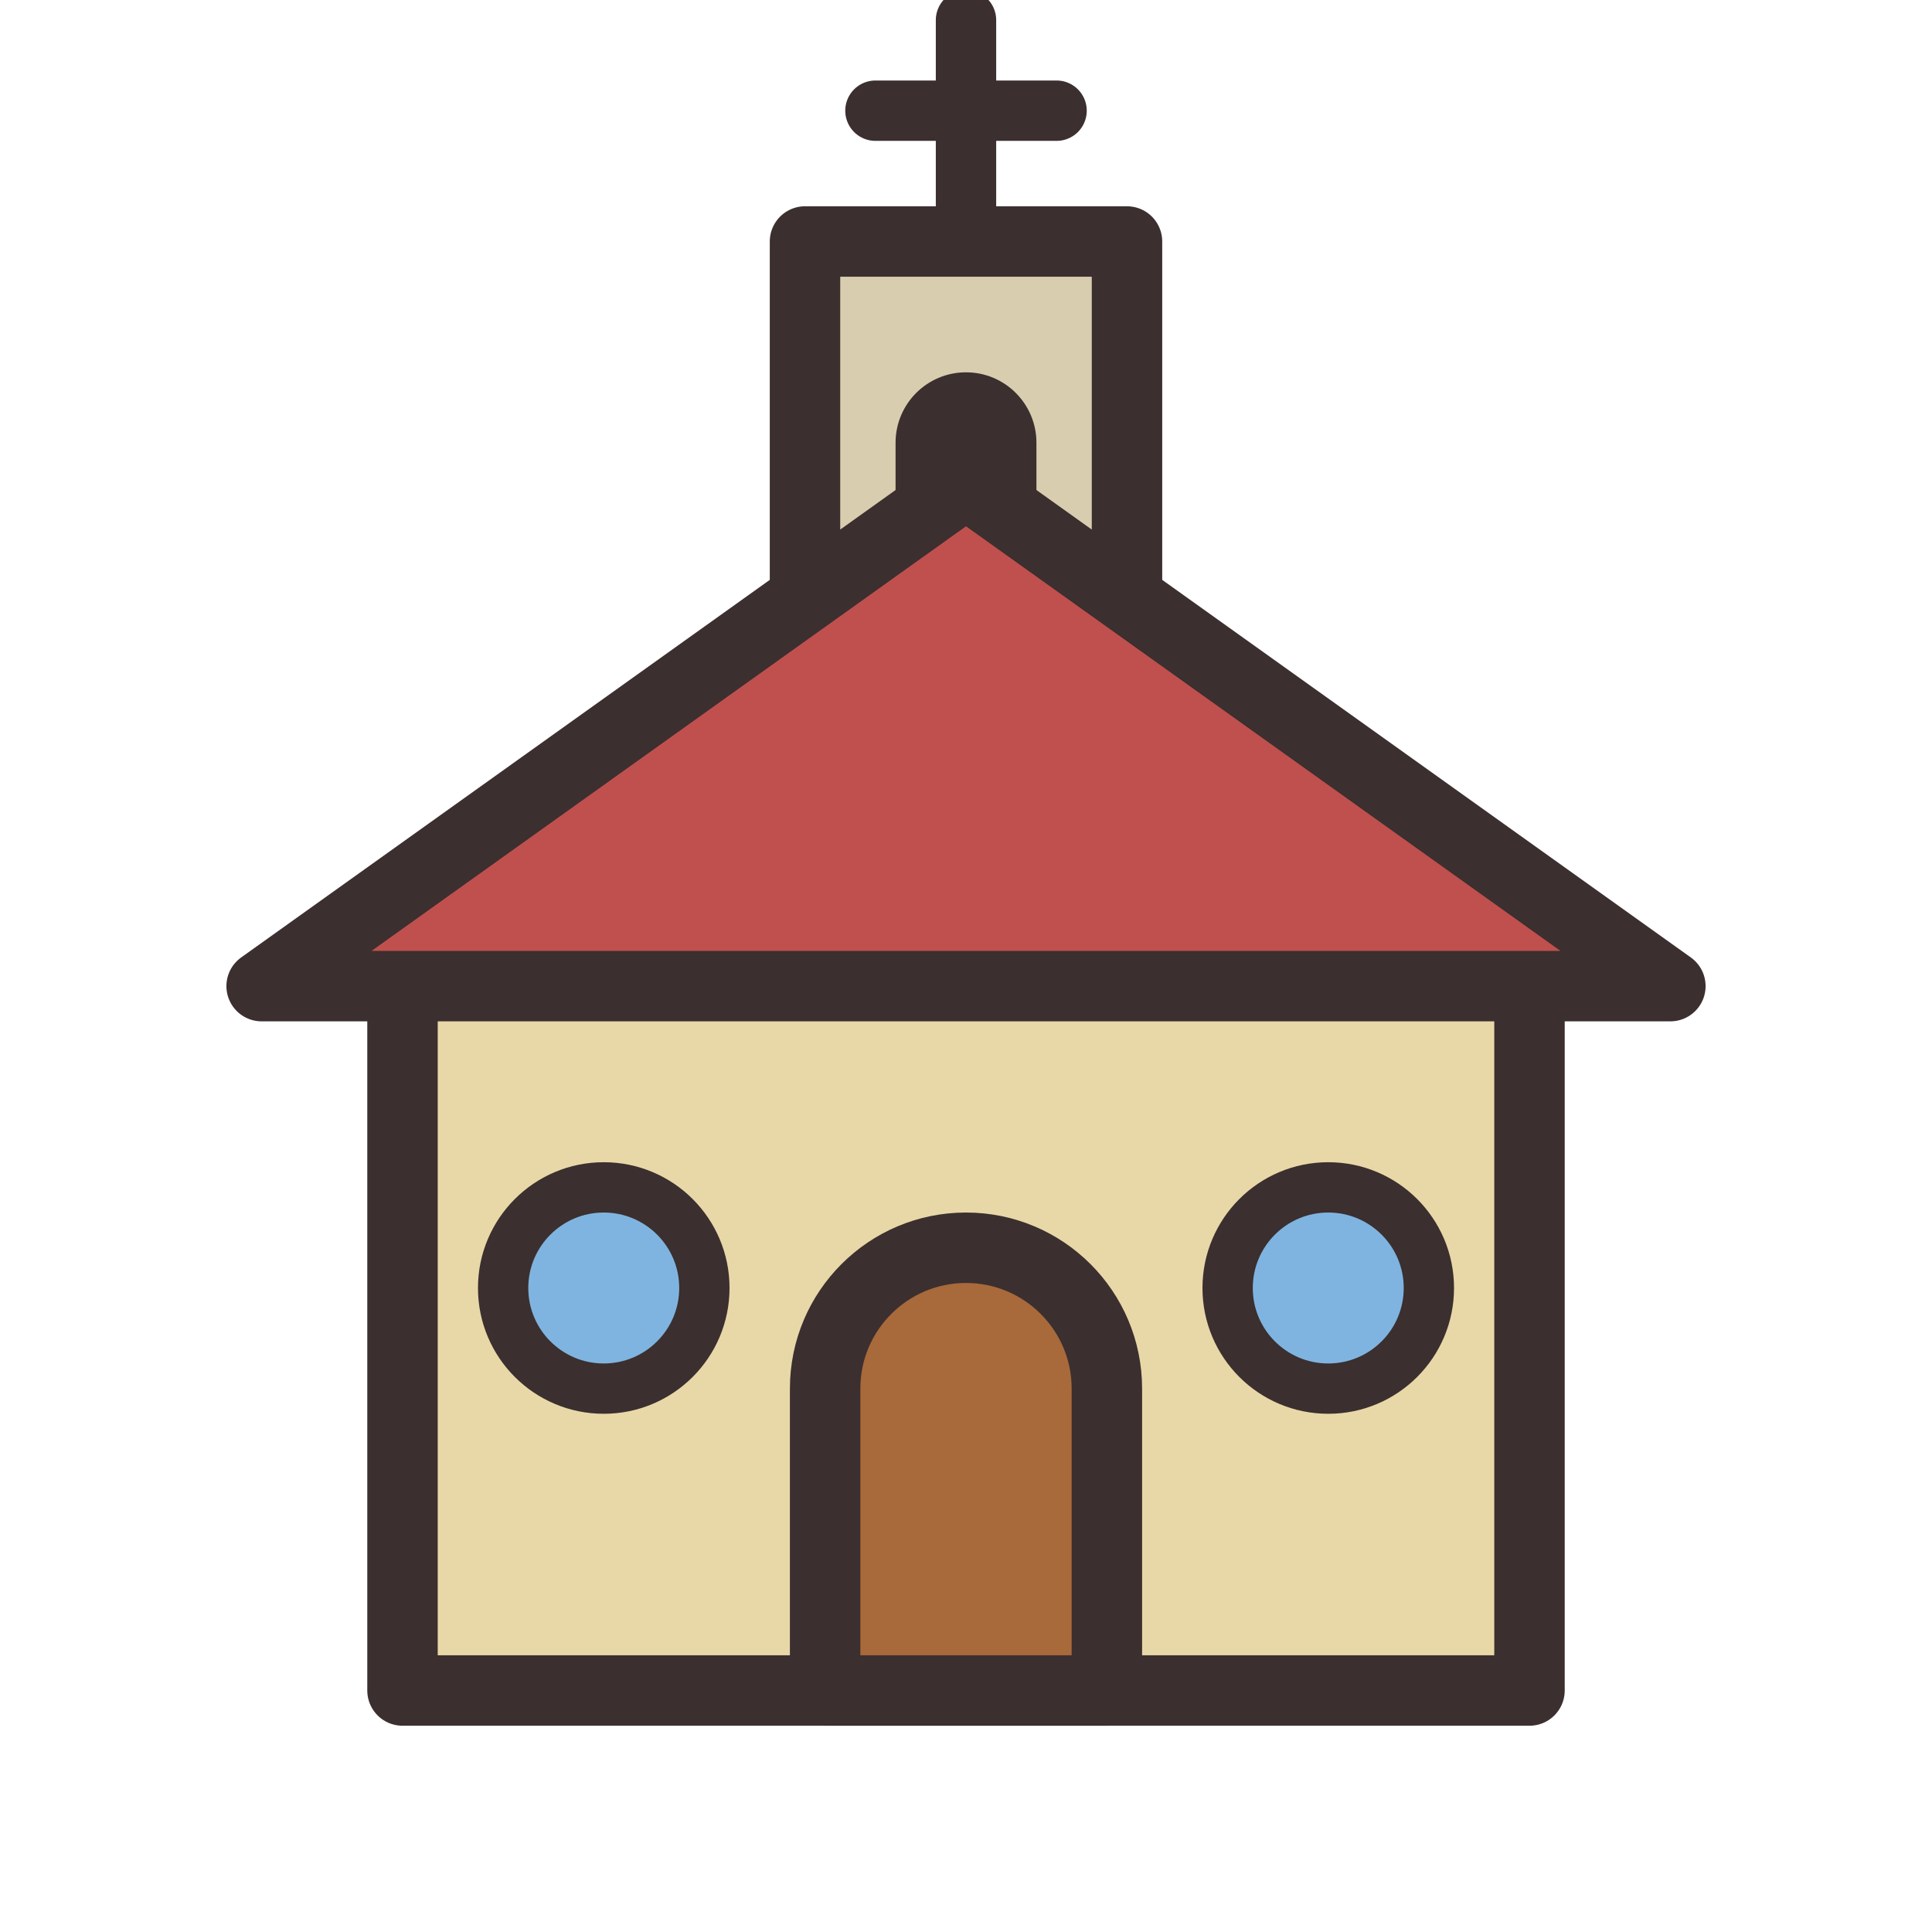
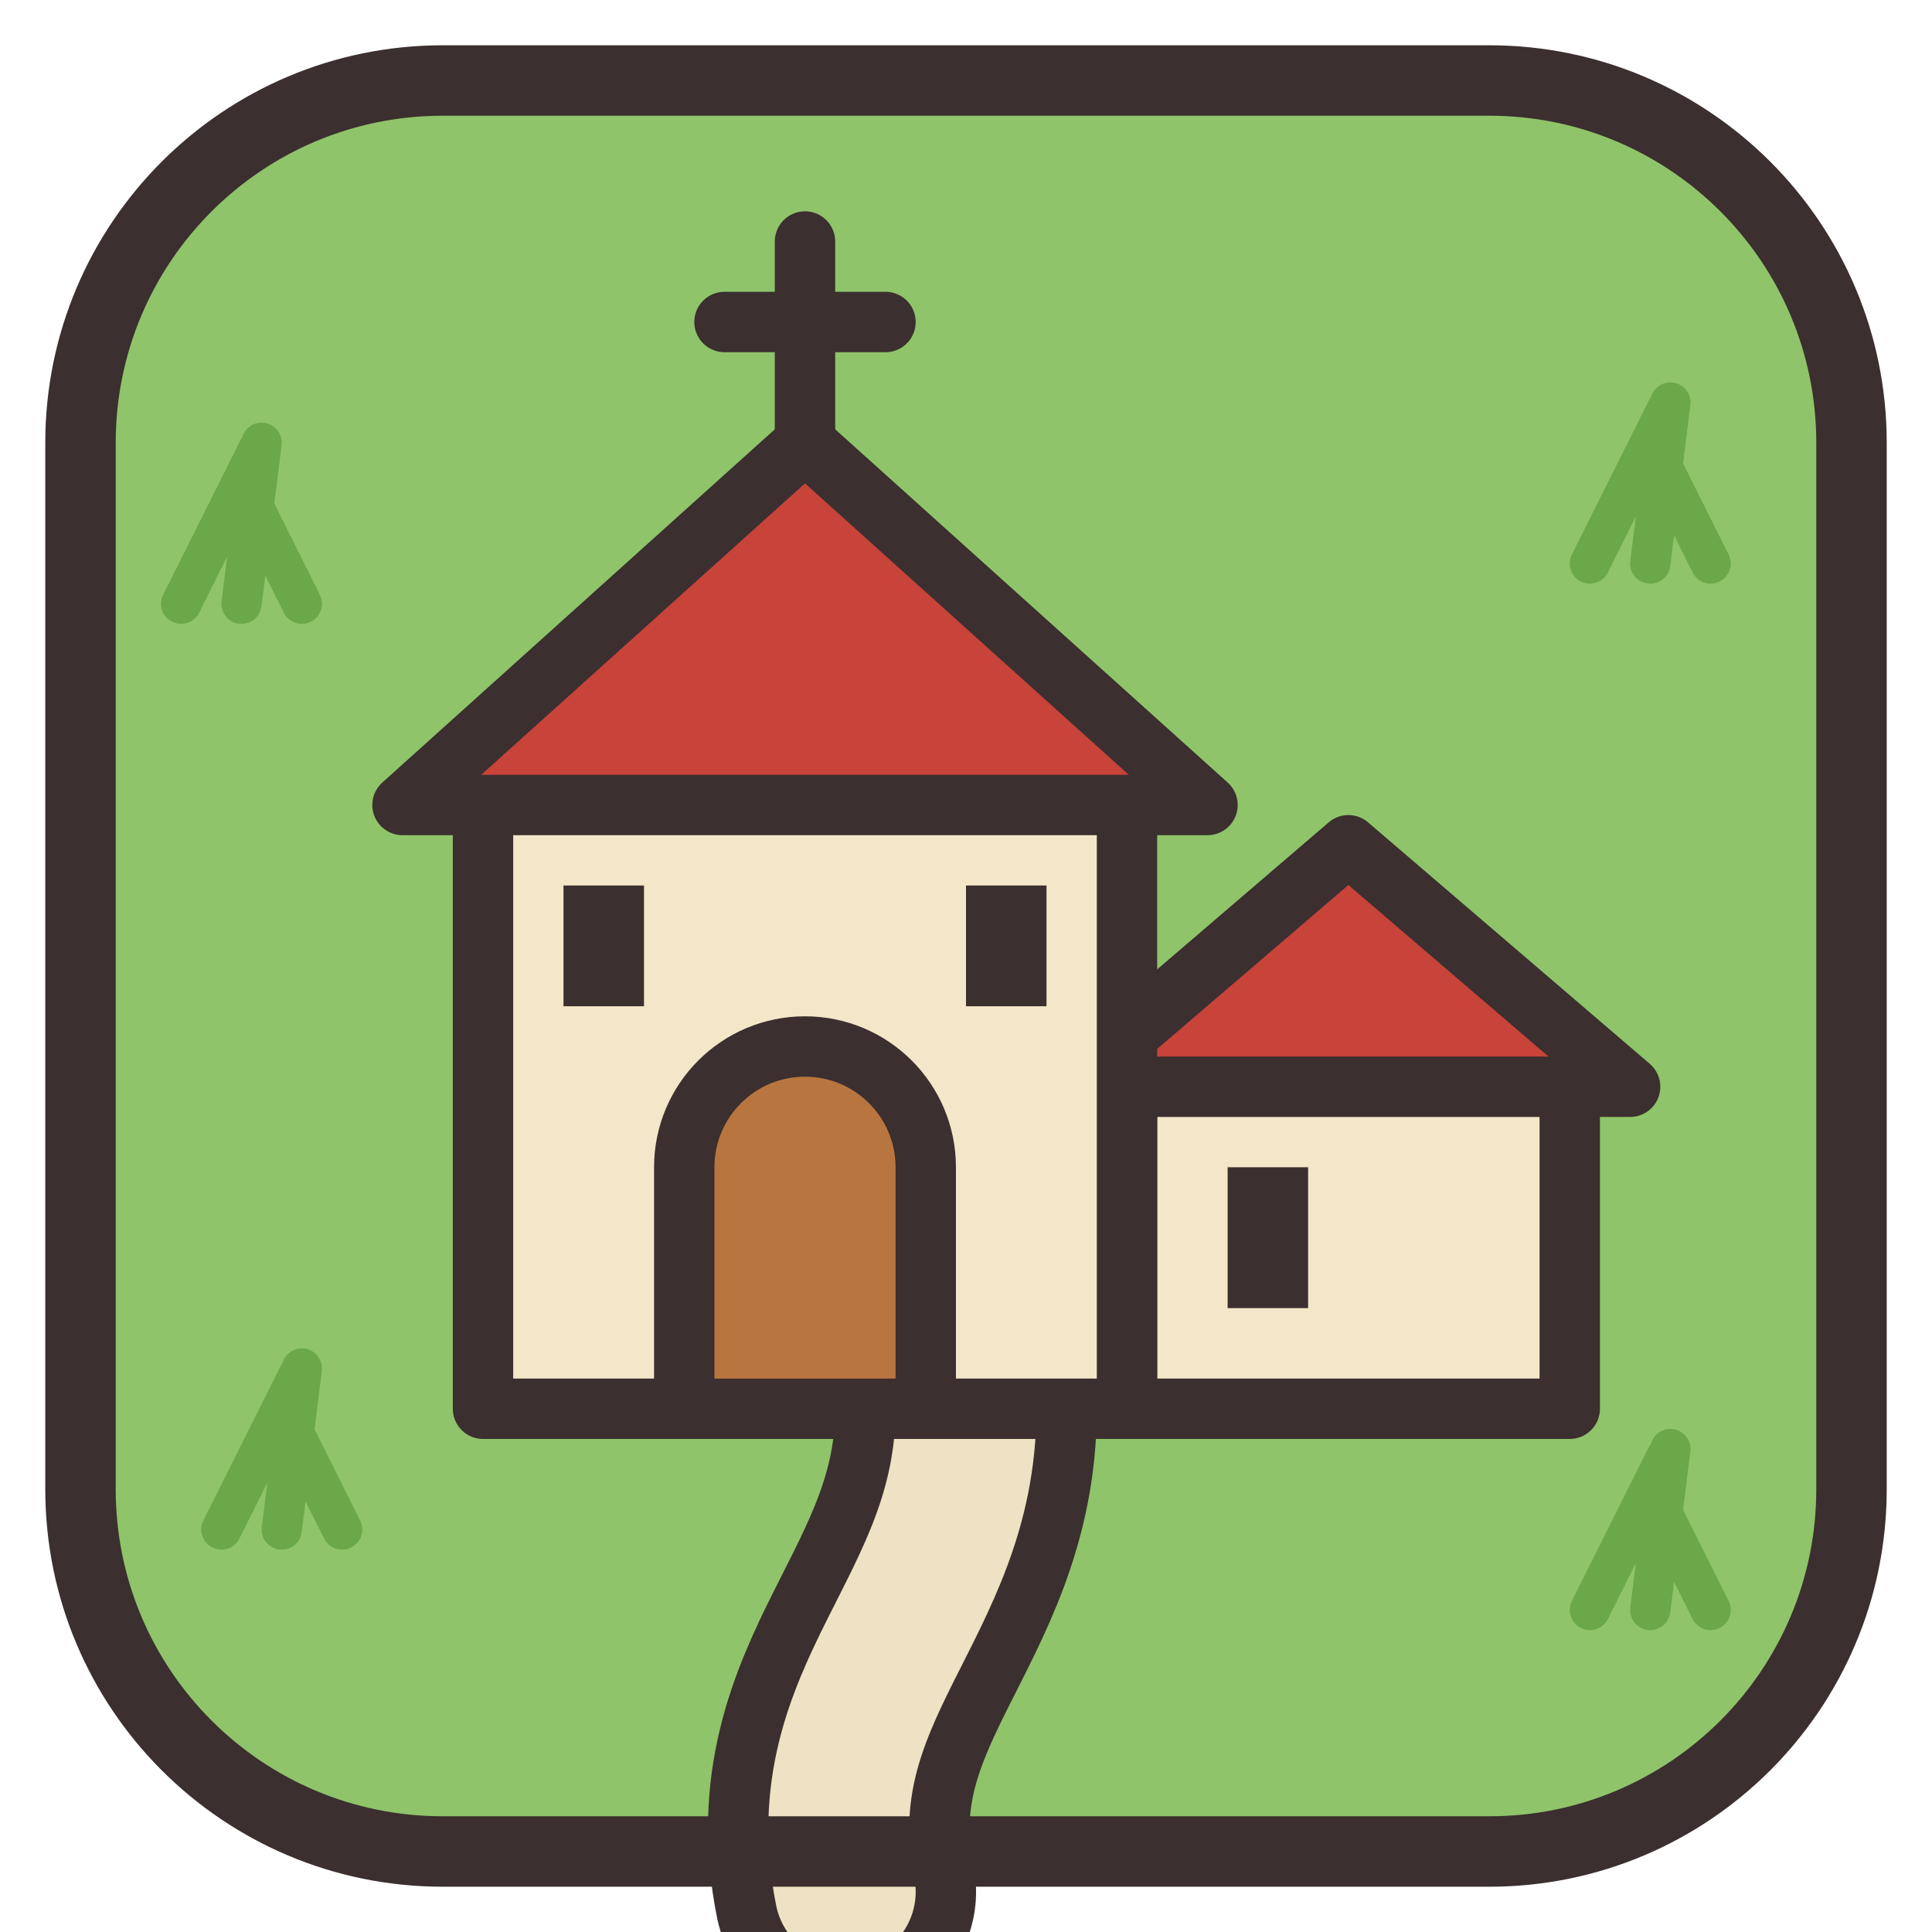
<svg xmlns="http://www.w3.org/2000/svg" width="96" height="96" viewBox="0 0 96 96">
-   <g fill="none" stroke="#3B2F2F" stroke-width="3.5" stroke-linejoin="round" stroke-linecap="round">
-     <rect x="40" y="12" width="16" height="24" fill="#D9CDB0" />
-     <path d="M45 28 v-6 a3 3 0 0 1 6 0 v6 Z" fill="#3B2F2F" stroke-width="1" />
-     <rect x="20" y="48" width="56" height="36" fill="#E8D8A8" />
-     <path d="M13 49 L48 24 L83 49 Z" fill="#C0504D" />
-     <path d="M48 1 V12 M43.5 5.5 H52.5" stroke-width="3" />
-     <path d="M41 84 V69 a7 7 0 0 1 14 0 V84 Z" fill="#A8693B" />
-     <circle cx="30" cy="64" r="5" fill="#7FB4E0" stroke-width="2.5" />
-     <circle cx="66" cy="64" r="5" fill="#7FB4E0" stroke-width="2.5" />
+   <defs>
+     <clipPath id="t">
+       <rect x="4" y="4" width="88" height="88" rx="18" />
+     </clipPath>
+   </defs>
+   <rect x="4" y="4" width="88" height="88" rx="18" fill="#8FC46A" />
+   <g clip-path="url(#t)">
+     <path d="M11 76 L14 70 L17 76 M14 76 L15 68" stroke="#6AA84A" stroke-width="2" fill="none" stroke-linecap="round" />
+     <path d="M79 80 L82 74 L85 80 M82 80 L83 72" stroke="#6AA84A" stroke-width="2" fill="none" stroke-linecap="round" />
+     <path d="M9 30 L12 24 L15 30 M12 30 L13 22" stroke="#6AA84A" stroke-width="2" fill="none" stroke-linecap="round" />
+     <path d="M79 28 L82 22 L85 28 M82 28 L83 20" stroke="#6AA84A" stroke-width="2" fill="none" stroke-linecap="round" />
  </g>
+   <g fill="none" stroke="#3B2F2F" stroke-width="3" stroke-linejoin="round" stroke-linecap="round">
+     <path d="M48 70 C48 80 40 84 42 94" stroke-width="13" />
+     <path d="M48 70 C48 80 40 84 42 94" stroke="#EFE2C4" stroke-width="7" />
+     <rect x="56" y="52" width="22" height="18" fill="#F4E6C8" />
+     <path d="M53 54 L67 42 L81 54 Z" fill="#C8433A" />
+     <rect x="24" y="38" width="32" height="32" fill="#F4E6C8" />
+     <path d="M20 40 L40 22 L60 40 Z" fill="#C8433A" />
+     <path d="M40 22 V12 M36 16 H44" stroke-width="3" />
+     <path d="M34 70 V58 a6 6 0 0 1 12 0 V70 Z" fill="#B9753F" />
+     <rect x="61" y="58" width="4" height="7" fill="#3B2F2F" stroke="none" />
+     <rect x="28" y="44" width="4" height="6" fill="#3B2F2F" stroke="none" />
+     <rect x="48" y="44" width="4" height="6" fill="#3B2F2F" stroke="none" />
+   </g>
+   <rect x="4" y="4" width="88" height="88" rx="18" fill="none" stroke="#3B2F2F" stroke-width="3.5" />
</svg>
